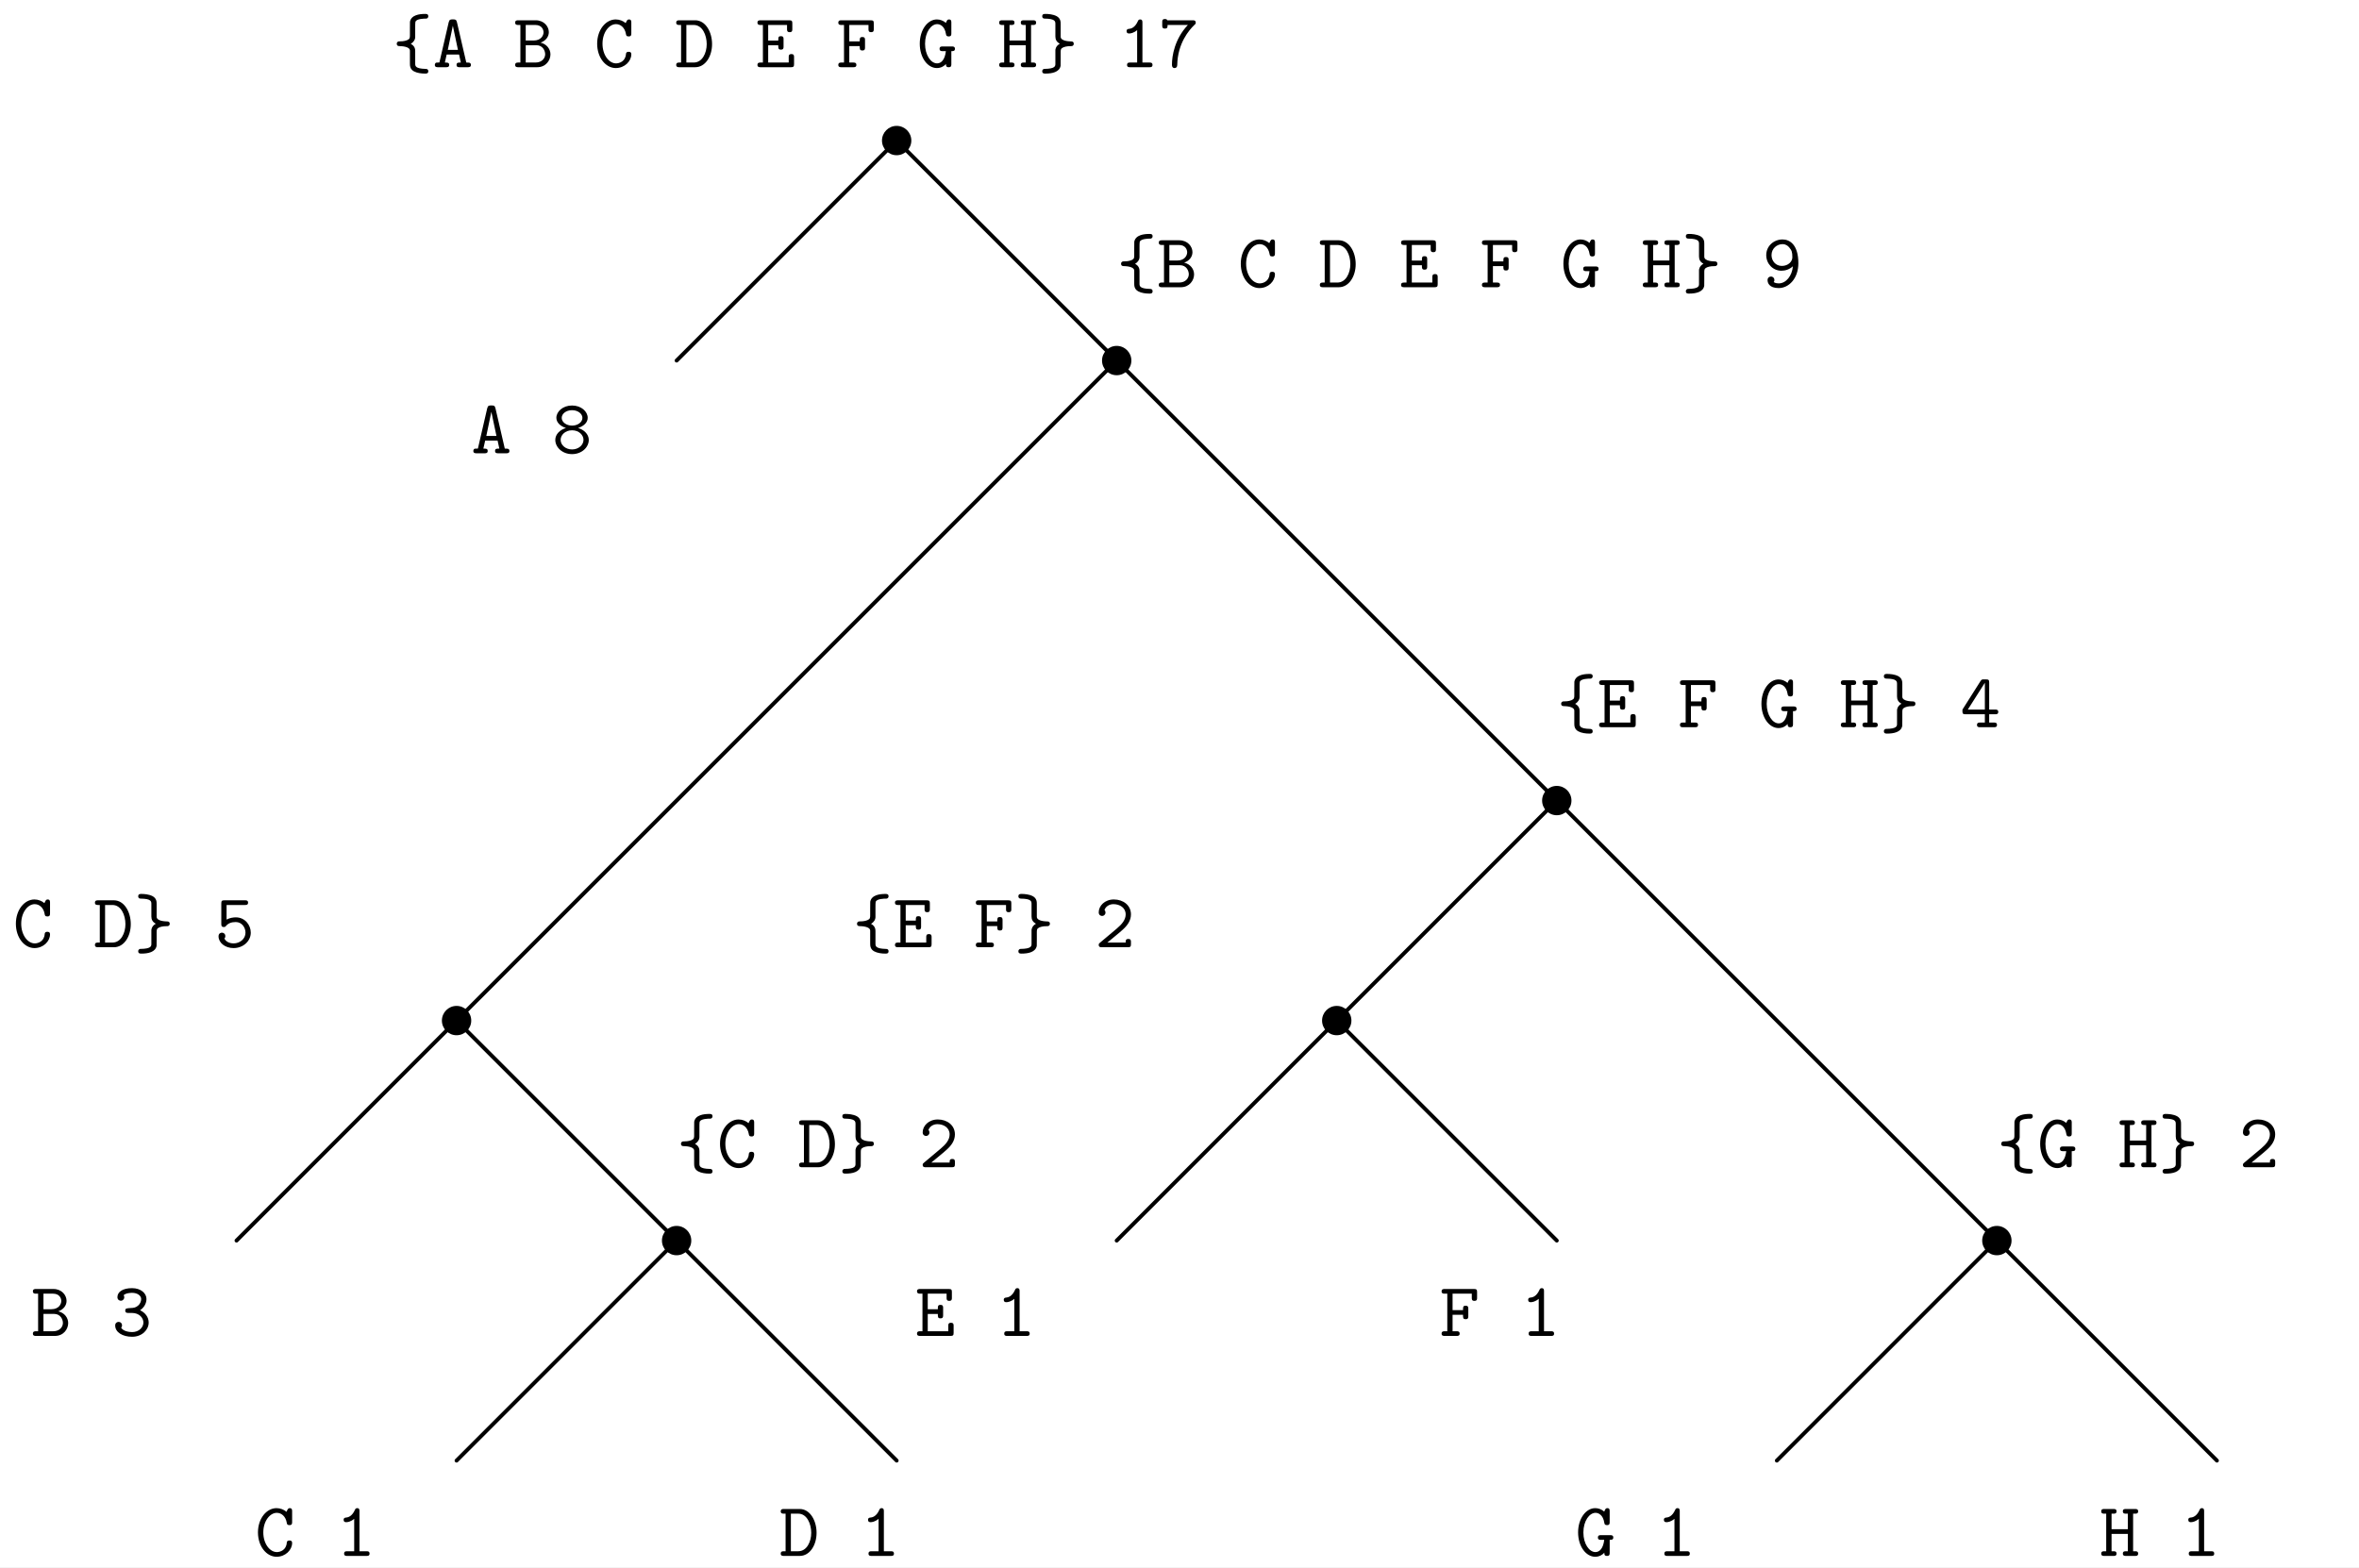
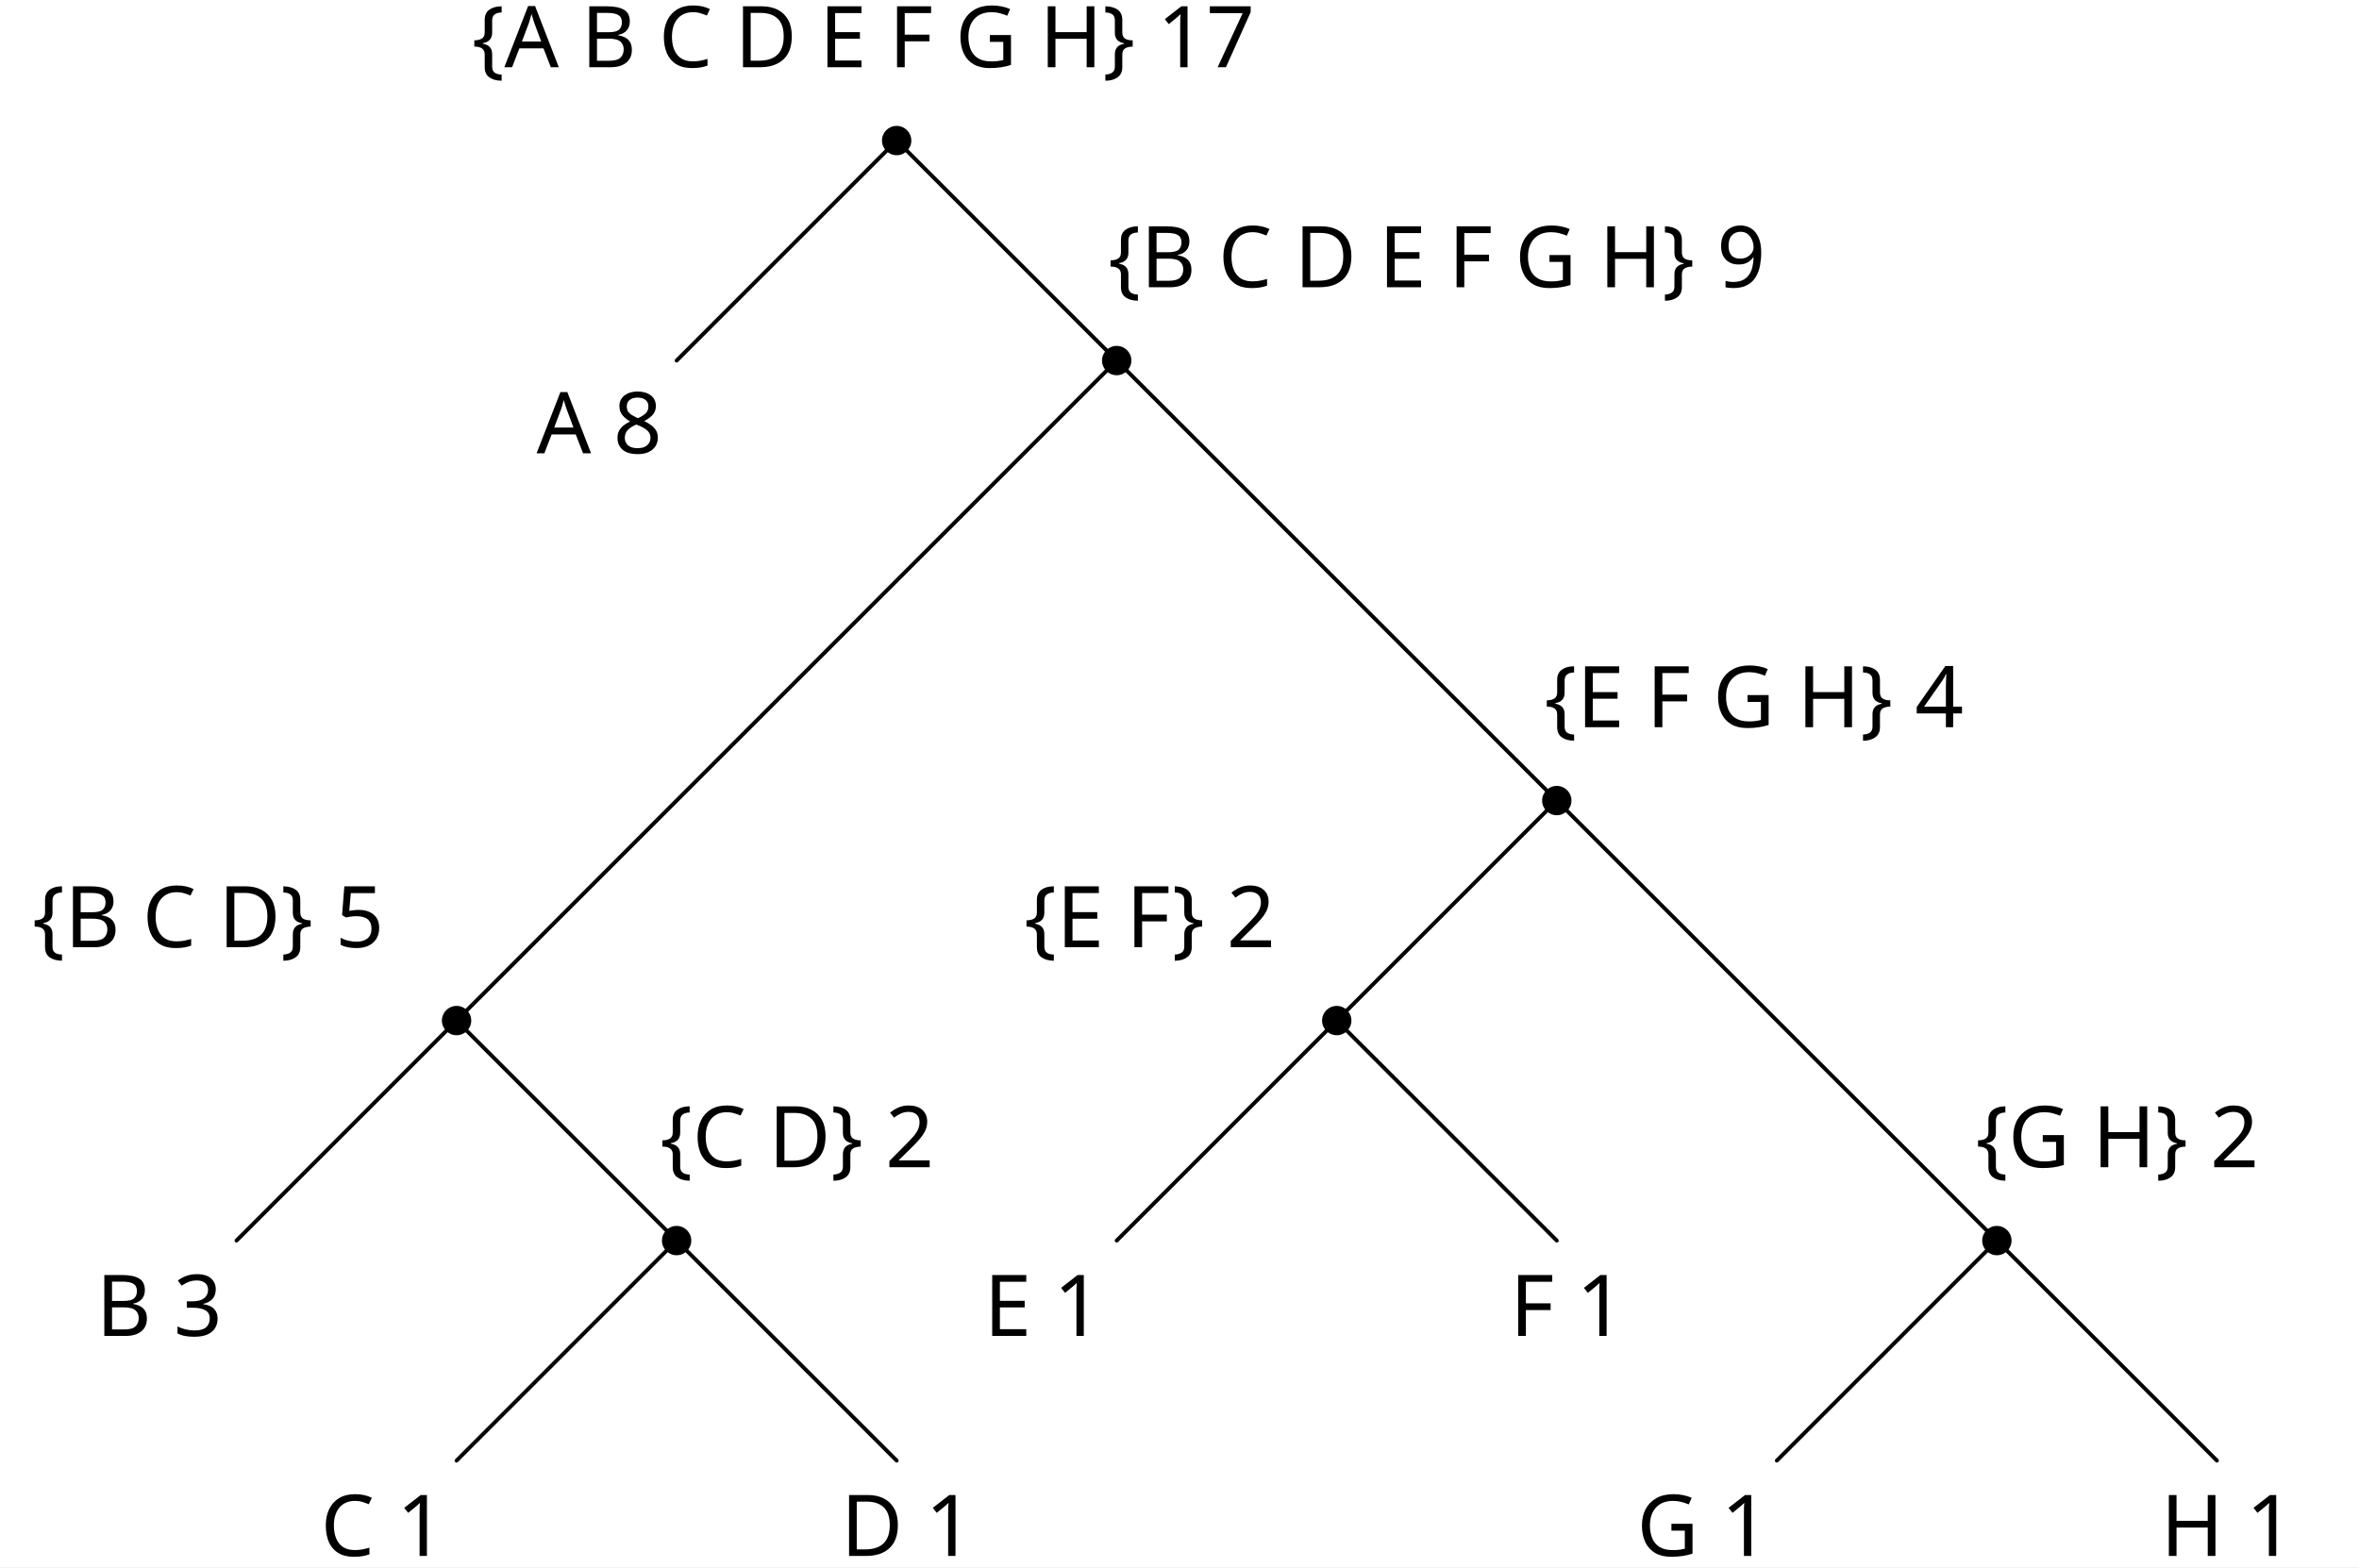
<svg xmlns="http://www.w3.org/2000/svg" preserveAspectRatio="xMinYMin meet" viewBox="0 0 614 408" id="svg11297" style="display:inline" version="1.1">
  <defs id="defs11299" />
-   <rect width="100%" height="100%" fill="white" />
+   <rect width="100%" height="100%" fill="white" id="rect4" />
  <g transform="translate(-69.41968,-55.18809)" id="layer8" style="display:inline">
    <path d="M 302.801,91.777 245.528,149.05" id="path11387-0" style="fill:none;stroke:#000000;stroke-width:1.015;stroke-linecap:round;stroke-linejoin:round;stroke-miterlimit:4;stroke-opacity:1;stroke-dasharray:none;display:inline" />
    <path d="m 302.801,91.777 57.273,57.273" id="path11387" style="fill:none;stroke:#000000;stroke-width:1.015;stroke-linecap:round;stroke-linejoin:round;stroke-miterlimit:4;stroke-opacity:1;stroke-dasharray:none;display:inline" />
    <path d="m 317,137.362 a 2,2 0 1 1 -4,0 2,2 0 1 1 4,0 z" transform="matrix(1.909094,0,0,1.909094,-241.2911,-113.1874)" id="path11927-6-1" style="fill:#000000;fill-opacity:1;stroke:none;display:inline" />
    <path d="m 317,137.362 a 2,2 0 1 1 -4,0 2,2 0 1 1 4,0 z" transform="matrix(1.909094,0,0,1.909094,-298.5639,-170.4603)" id="path11927" style="fill:#000000;fill-opacity:1;stroke:none;display:inline" />
    <path d="M 360.073,149.05 188.255,320.868" id="path12512" style="fill:none;stroke:#000000;stroke-width:1.015;stroke-linecap:round;stroke-linejoin:round;stroke-miterlimit:4;stroke-opacity:1;stroke-dasharray:none" />
    <path d="M 360.073,149.05 474.619,263.596" id="path12640" style="fill:none;stroke:#000000;stroke-width:1.015;stroke-linecap:round;stroke-linejoin:round;stroke-miterlimit:4;stroke-opacity:1;stroke-dasharray:none" />
    <path d="M 474.619,263.596 589.165,378.141" id="path12640-0" style="fill:none;stroke:#000000;stroke-width:1.015;stroke-linecap:round;stroke-linejoin:round;stroke-miterlimit:4;stroke-opacity:1;stroke-dasharray:none;display:inline" />
    <path d="M 188.255,320.868 130.982,378.141" id="path11387-0-6" style="fill:none;stroke:#000000;stroke-width:1.015;stroke-linecap:round;stroke-linejoin:round;stroke-miterlimit:4;stroke-opacity:1;stroke-dasharray:none;display:inline" />
    <path d="m 188.255,320.868 57.273,57.273" id="path11387-1" style="fill:none;stroke:#000000;stroke-width:1.015;stroke-linecap:round;stroke-linejoin:round;stroke-miterlimit:4;stroke-opacity:1;stroke-dasharray:none;display:inline" />
    <path d="m 245.528,378.141 -57.273,57.273" id="path11387-0-2" style="fill:none;stroke:#000000;stroke-width:1.015;stroke-linecap:round;stroke-linejoin:round;stroke-miterlimit:4;stroke-opacity:1;stroke-dasharray:none;display:inline" />
    <path d="m 245.528,378.141 57.273,57.273" id="path11387-51" style="fill:none;stroke:#000000;stroke-width:1.015;stroke-linecap:round;stroke-linejoin:round;stroke-miterlimit:4;stroke-opacity:1;stroke-dasharray:none;display:inline" />
    <path d="m 317,137.362 a 2,2 0 1 1 -4,0 2,2 0 1 1 4,0 z" transform="matrix(1.909094,0,0,1.909094,-355.8367,115.9038)" id="path11927-6-3" style="fill:#000000;fill-opacity:1;stroke:none;display:inline" />
    <path d="m 317,137.362 a 2,2 0 1 1 -4,0 2,2 0 1 1 4,0 z" transform="matrix(1.909094,0,0,1.909094,-413.1096,58.63101)" id="path11927-6-6" style="fill:#000000;fill-opacity:1;stroke:none;display:inline" />
    <path d="M 474.619,263.596 417.346,320.868" id="path11387-0-25" style="fill:none;stroke:#000000;stroke-width:1.015;stroke-linecap:round;stroke-linejoin:round;stroke-miterlimit:4;stroke-opacity:1;stroke-dasharray:none;display:inline" />
    <path d="m 417.346,320.868 -57.273,57.273" id="path11387-0-25-9" style="fill:none;stroke:#000000;stroke-width:1.015;stroke-linecap:round;stroke-linejoin:round;stroke-miterlimit:4;stroke-opacity:1;stroke-dasharray:none;display:inline" />
    <path d="m 417.346,320.868 57.273,57.273" id="path11387-4-6" style="fill:none;stroke:#000000;stroke-width:1.015;stroke-linecap:round;stroke-linejoin:round;stroke-miterlimit:4;stroke-opacity:1;stroke-dasharray:none;display:inline" />
    <path d="m 317,137.362 a 2,2 0 1 1 -4,0 2,2 0 1 1 4,0 z" transform="matrix(1.909094,0,0,1.909094,-184.0183,58.63101)" id="path11927-6-4-0" style="fill:#000000;fill-opacity:1;stroke:none;display:inline" />
    <path d="m 317,137.362 a 2,2 0 1 1 -4,0 2,2 0 1 1 4,0 z" transform="matrix(1.909094,0,0,1.909094,-126.7455,1.35819)" id="path11927-6-4" style="fill:#000000;fill-opacity:1;stroke:none;display:inline" />
    <path d="m 317,137.362 a 2,2 0 1 1 -4,0 2,2 0 1 1 4,0 z" transform="matrix(1.909094,0,0,1.909094,-12.19984,115.9038)" id="path11927-6-4-7" style="fill:#000000;fill-opacity:1;stroke:none;display:inline" />
    <path d="m 589.165,378.141 -57.273,57.273" id="path11387-0-25-9-1" style="fill:none;stroke:#000000;stroke-width:1.015;stroke-linecap:round;stroke-linejoin:round;stroke-miterlimit:4;stroke-opacity:1;stroke-dasharray:none;display:inline" />
    <path d="m 589.165,378.141 57.273,57.273" id="path11387-4-6-2" style="fill:none;stroke:#000000;stroke-width:1.015;stroke-linecap:round;stroke-linejoin:round;stroke-miterlimit:4;stroke-opacity:1;stroke-dasharray:none;display:inline" />
  </g>
-   <g transform="translate(-69.41968,-55.18809)" id="layer9" style="display:inline">
-     <text x="302.801" y="72.686" id="text11320" xml:space="preserve" style="font-size:20px;font-style:normal;font-variant:normal;font-weight:normal;font-stretch:normal;text-align:center;line-height:125%;letter-spacing:0px;word-spacing:0px;text-anchor:middle;fill:#000000;fill-opacity:1;stroke:none;font-family:Latin Modern Mono;-inkscape-font-specification:Latin Modern Mono">
-       <tspan x="302.801" y="72.686" id="tspan11322">{A B C D E F G H} 17</tspan>
-     </text>
-     <text x="360.073" y="129.959" id="text11320-5" xml:space="preserve" style="font-size:20px;font-style:normal;font-variant:normal;font-weight:normal;font-stretch:normal;text-align:start;line-height:125%;letter-spacing:0px;word-spacing:0px;text-anchor:start;fill:#000000;fill-opacity:1;stroke:none;font-family:Latin Modern Mono;-inkscape-font-specification:Latin Modern Mono">
-       <tspan x="360.073" y="129.959" id="tspan11322-9">{B C D E F G H} 9</tspan>
-     </text>
-     <text x="234.073" y="173.186" id="text12021" xml:space="preserve" style="font-size:20px;font-style:normal;font-variant:normal;font-weight:normal;font-stretch:normal;text-align:center;line-height:125%;letter-spacing:0px;word-spacing:0px;text-anchor:middle;fill:#000000;fill-opacity:1;stroke:none;font-family:Latin Modern Mono;-inkscape-font-specification:Latin Modern Mono">
-       <tspan x="234.073" y="173.186" id="tspan12023">A 8</tspan>
-     </text>
-     <text x="188.255" y="301.777" id="text11320-5-6" xml:space="preserve" style="font-size:20px;font-style:normal;font-variant:normal;font-weight:normal;font-stretch:normal;text-align:end;line-height:125%;letter-spacing:0px;word-spacing:0px;text-anchor:end;fill:#000000;fill-opacity:1;stroke:none;font-family:Latin Modern Mono;-inkscape-font-specification:Latin Modern Mono">
-       <tspan x="188.255" y="301.777" id="tspan11322-9-9">{B C D} 5</tspan>
-     </text>
-     <text x="245.528" y="359.05" id="text11320-5-6-4" xml:space="preserve" style="font-size:20px;font-style:normal;font-variant:normal;font-weight:normal;font-stretch:normal;text-align:start;line-height:125%;letter-spacing:0px;word-spacing:0px;text-anchor:start;fill:#000000;fill-opacity:1;stroke:none;font-family:Latin Modern Mono;-inkscape-font-specification:Latin Modern Mono">
-       <tspan x="245.528" y="359.05" id="tspan11322-9-9-3">{C D} 2</tspan>
-     </text>
-     <text x="314.255" y="460.232" id="text12175" xml:space="preserve" style="font-size:20px;font-style:normal;font-variant:normal;font-weight:normal;font-stretch:normal;text-align:center;line-height:125%;letter-spacing:0px;word-spacing:0px;text-anchor:middle;fill:#000000;fill-opacity:1;stroke:none;font-family:Latin Modern Mono;-inkscape-font-specification:Latin Modern Mono">
-       <tspan x="314.255" y="460.232" id="tspan12177">D 1</tspan>
-     </text>
-     <text x="177.765" y="460.232" id="text12179" xml:space="preserve" style="font-size:20px;font-style:normal;font-variant:normal;font-weight:normal;font-stretch:normal;text-align:center;line-height:125%;letter-spacing:0px;word-spacing:0px;text-anchor:middle;fill:#000000;fill-opacity:1;stroke:none;font-family:Latin Modern Mono;-inkscape-font-specification:Latin Modern Mono">
-       <tspan x="177.765" y="460.232" id="tspan12181">C 1</tspan>
-     </text>
-     <text x="119.528" y="402.959" id="text12183" xml:space="preserve" style="font-size:20px;font-style:normal;font-variant:normal;font-weight:normal;font-stretch:normal;text-align:center;line-height:125%;letter-spacing:0px;word-spacing:0px;text-anchor:middle;fill:#000000;fill-opacity:1;stroke:none;font-family:Latin Modern Mono;-inkscape-font-specification:Latin Modern Mono">
-       <tspan x="119.528" y="402.959" id="tspan12185">B 3</tspan>
-     </text>
-     <text x="474.619" y="244.505" id="text11320-5-5" xml:space="preserve" style="font-size:20px;font-style:normal;font-variant:normal;font-weight:normal;font-stretch:normal;text-align:start;line-height:125%;letter-spacing:0px;word-spacing:0px;text-anchor:start;fill:#000000;fill-opacity:1;stroke:none;font-family:Latin Modern Mono;-inkscape-font-specification:Latin Modern Mono">
-       <tspan x="474.619" y="244.505" id="tspan11322-9-8">{E F G H} 4</tspan>
-     </text>
-     <text x="589.165" y="359.05" id="text11320-5-5-7" xml:space="preserve" style="font-size:20px;font-style:normal;font-variant:normal;font-weight:normal;font-stretch:normal;text-align:start;line-height:125%;letter-spacing:0px;word-spacing:0px;text-anchor:start;fill:#000000;fill-opacity:1;stroke:none;font-family:Latin Modern Mono;-inkscape-font-specification:Latin Modern Mono">
-       <tspan x="589.165" y="359.05" id="tspan11322-9-8-3">{G H} 2</tspan>
-     </text>
-     <text x="417.346" y="301.777" id="text11320-5-5-0" xml:space="preserve" style="font-size:20px;font-style:normal;font-variant:normal;font-weight:normal;font-stretch:normal;text-align:end;line-height:125%;letter-spacing:0px;word-spacing:0px;text-anchor:end;fill:#000000;fill-opacity:1;stroke:none;display:inline;font-family:Latin Modern Mono;-inkscape-font-specification:Latin Modern Mono">
-       <tspan x="417.346" y="301.777" id="tspan11322-9-8-2">{E F} 2</tspan>
-     </text>
-     <text x="349.583" y="402.959" id="text12368" xml:space="preserve" style="font-size:20px;font-style:normal;font-variant:normal;font-weight:normal;font-stretch:normal;text-align:center;line-height:125%;letter-spacing:0px;word-spacing:0px;text-anchor:middle;fill:#000000;fill-opacity:1;stroke:none;font-family:Latin Modern Mono;-inkscape-font-specification:Latin Modern Mono">
-       <tspan x="349.583" y="402.959" id="tspan12370">E 1</tspan>
-     </text>
-     <text x="486.074" y="402.959" id="text12372" xml:space="preserve" style="font-size:20px;font-style:normal;font-variant:normal;font-weight:normal;font-stretch:normal;text-align:center;line-height:125%;letter-spacing:0px;word-spacing:0px;text-anchor:middle;fill:#000000;fill-opacity:1;stroke:none;font-family:Latin Modern Mono;-inkscape-font-specification:Latin Modern Mono">
-       <tspan x="486.074" y="402.959" id="tspan12374">F 1</tspan>
-     </text>
-     <text x="657.892" y="460.232" id="text12462" xml:space="preserve" style="font-size:20px;font-style:normal;font-variant:normal;font-weight:normal;font-stretch:normal;text-align:center;line-height:125%;letter-spacing:0px;word-spacing:0px;text-anchor:middle;fill:#000000;fill-opacity:1;stroke:none;font-family:Latin Modern Mono;-inkscape-font-specification:Latin Modern Mono">
-       <tspan x="657.892" y="460.232" id="tspan12464">H 1</tspan>
-     </text>
-     <text x="521.402" y="460.232" id="text12466" xml:space="preserve" style="font-size:20px;font-style:normal;font-variant:normal;font-weight:normal;font-stretch:normal;text-align:center;line-height:125%;letter-spacing:0px;word-spacing:0px;text-anchor:middle;fill:#000000;fill-opacity:1;stroke:none;font-family:Latin Modern Mono;-inkscape-font-specification:Latin Modern Mono">
-       <tspan x="521.402" y="460.232" id="tspan12468">G 1</tspan>
-     </text>
-   </g>
+   <text style="font-style:normal;font-variant:normal;font-weight:normal;font-stretch:normal;font-size:22.2px;line-height:125%;font-family:'Times LT Std';-inkscape-font-specification:'Times LT Std, Normal';text-align:center;letter-spacing:0px;word-spacing:0px;text-anchor:middle;fill:#000000;fill-opacity:1;stroke:none;writing-mode:lr;font-variant-ligatures:normal;font-variant-caps:normal;font-variant-numeric:normal;font-feature-settings:normal;" xml:space="preserve" id="text11320" y="17.498" x="233.381">
+     <tspan id="tspan11322" y="17.498" x="233.381" style="-inkscape-font-specification:'Times LT Std, Normal';font-family:'Times LT Std';font-weight:normal;font-style:normal;font-stretch:normal;font-variant:normal;font-size:22.2px;text-anchor:middle;text-align:center;writing-mode:lr;font-variant-ligatures:normal;font-variant-caps:normal;font-variant-numeric:normal;font-feature-settings:normal;">{A B C D E F G H} 17</tspan>
+   </text>
+   <text style="font-style:normal;font-variant:normal;font-weight:normal;font-stretch:normal;font-size:22.2px;line-height:125%;font-family:'Times LT Std';-inkscape-font-specification:'Times LT Std, Normal';font-variant-ligatures:normal;font-variant-caps:normal;font-variant-numeric:normal;font-feature-settings:normal;text-align:center;letter-spacing:0px;word-spacing:0px;writing-mode:lr-tb;text-anchor:middle;fill:#000000;fill-opacity:1;stroke:none" xml:space="preserve" id="text11320-5" y="74.771" x="382.654">
+     <tspan id="tspan11322-9" y="74.771" x="382.654" style="font-style:normal;font-variant:normal;font-weight:normal;font-stretch:normal;font-size:22.2px;font-family:'Times LT Std';-inkscape-font-specification:'Times LT Std, Normal';font-variant-ligatures:normal;font-variant-caps:normal;font-variant-numeric:normal;font-feature-settings:normal;text-align:center;writing-mode:lr-tb;text-anchor:middle">{B C D E F G H} 9</tspan>
+   </text>
+   <text style="font-style:normal;font-variant:normal;font-weight:normal;font-stretch:normal;font-size:22.2px;line-height:125%;font-family:'Times LT Std';-inkscape-font-specification:'Times LT Std, Normal';text-align:center;letter-spacing:0px;word-spacing:0px;text-anchor:middle;fill:#000000;fill-opacity:1;stroke:none;writing-mode:lr;font-variant-ligatures:normal;font-variant-caps:normal;font-variant-numeric:normal;font-feature-settings:normal;" xml:space="preserve" id="text12021" y="117.998" x="164.654">
+     <tspan id="tspan12023" y="117.998" x="164.654" style="-inkscape-font-specification:'Times LT Std, Normal';font-family:'Times LT Std';font-weight:normal;font-style:normal;font-stretch:normal;font-variant:normal;font-size:22.2px;text-anchor:middle;text-align:center;writing-mode:lr;font-variant-ligatures:normal;font-variant-caps:normal;font-variant-numeric:normal;font-feature-settings:normal;">A 8</tspan>
+   </text>
+   <text style="font-style:normal;font-variant:normal;font-weight:normal;font-stretch:normal;font-size:22.2px;line-height:125%;font-family:'Times LT Std';-inkscape-font-specification:'Times LT Std, Normal';font-variant-ligatures:normal;font-variant-caps:normal;font-variant-numeric:normal;font-feature-settings:normal;text-align:center;letter-spacing:0px;word-spacing:0px;writing-mode:lr-tb;text-anchor:middle;fill:#000000;fill-opacity:1;stroke:none" xml:space="preserve" id="text11320-5-6" y="246.589" x="62.835">
+     <tspan id="tspan11322-9-9" y="246.589" x="62.835" style="font-style:normal;font-variant:normal;font-weight:normal;font-stretch:normal;font-size:22.2px;font-family:'Times LT Std';-inkscape-font-specification:'Times LT Std, Normal';font-variant-ligatures:normal;font-variant-caps:normal;font-variant-numeric:normal;font-feature-settings:normal;text-align:center;writing-mode:lr-tb;text-anchor:middle">{B C D} 5</tspan>
+   </text>
+   <text style="font-style:normal;font-variant:normal;font-weight:normal;font-stretch:normal;font-size:22.2px;line-height:125%;font-family:'Times LT Std';-inkscape-font-specification:'Times LT Std, Normal';font-variant-ligatures:normal;font-variant-caps:normal;font-variant-numeric:normal;font-feature-settings:normal;text-align:center;letter-spacing:0px;word-spacing:0px;writing-mode:lr-tb;text-anchor:middle;fill:#000000;fill-opacity:1;stroke:none" xml:space="preserve" id="text11320-5-6-4" y="303.862" x="216.108">
+     <tspan id="tspan11322-9-9-3" y="303.862" x="216.108" style="font-style:normal;font-variant:normal;font-weight:normal;font-stretch:normal;font-size:22.2px;font-family:'Times LT Std';-inkscape-font-specification:'Times LT Std, Normal';font-variant-ligatures:normal;font-variant-caps:normal;font-variant-numeric:normal;font-feature-settings:normal;text-align:center;writing-mode:lr-tb;text-anchor:middle">{C D} 2</tspan>
+   </text>
+   <text style="font-style:normal;font-variant:normal;font-weight:normal;font-stretch:normal;font-size:22.2px;line-height:125%;font-family:'Times LT Std';-inkscape-font-specification:'Times LT Std, Normal';text-align:center;letter-spacing:0px;word-spacing:0px;text-anchor:middle;fill:#000000;fill-opacity:1;stroke:none;writing-mode:lr;font-variant-ligatures:normal;font-variant-caps:normal;font-variant-numeric:normal;font-feature-settings:normal;" xml:space="preserve" id="text12175" y="405.044" x="244.836">
+     <tspan id="tspan12177" y="405.044" x="244.836" style="-inkscape-font-specification:'Times LT Std, Normal';font-family:'Times LT Std';font-weight:normal;font-style:normal;font-stretch:normal;font-variant:normal;font-size:22.2px;text-anchor:middle;text-align:center;writing-mode:lr;font-variant-ligatures:normal;font-variant-caps:normal;font-variant-numeric:normal;font-feature-settings:normal;">D 1</tspan>
+   </text>
+   <text style="font-style:normal;font-variant:normal;font-weight:normal;font-stretch:normal;font-size:22.2px;line-height:125%;font-family:'Times LT Std';-inkscape-font-specification:'Times LT Std, Normal';text-align:center;letter-spacing:0px;word-spacing:0px;text-anchor:middle;fill:#000000;fill-opacity:1;stroke:none;writing-mode:lr;font-variant-ligatures:normal;font-variant-caps:normal;font-variant-numeric:normal;font-feature-settings:normal;" xml:space="preserve" id="text12179" y="405.044" x="108.345">
+     <tspan id="tspan12181" y="405.044" x="108.345" style="-inkscape-font-specification:'Times LT Std, Normal';font-family:'Times LT Std';font-weight:normal;font-style:normal;font-stretch:normal;font-variant:normal;font-size:22.2px;text-anchor:middle;text-align:center;writing-mode:lr;font-variant-ligatures:normal;font-variant-caps:normal;font-variant-numeric:normal;font-feature-settings:normal;">C 1</tspan>
+   </text>
+   <text style="font-style:normal;font-variant:normal;font-weight:normal;font-stretch:normal;font-size:22.2px;line-height:125%;font-family:'Times LT Std';-inkscape-font-specification:'Times LT Std, Normal';text-align:center;letter-spacing:0px;word-spacing:0px;text-anchor:middle;fill:#000000;fill-opacity:1;stroke:none;writing-mode:lr;font-variant-ligatures:normal;font-variant-caps:normal;font-variant-numeric:normal;font-feature-settings:normal;" xml:space="preserve" id="text12183" y="347.771" x="50.108">
+     <tspan id="tspan12185" y="347.771" x="50.108" style="-inkscape-font-specification:'Times LT Std, Normal';font-family:'Times LT Std';font-weight:normal;font-style:normal;font-stretch:normal;font-variant:normal;font-size:22.2px;text-anchor:middle;text-align:center;writing-mode:lr;font-variant-ligatures:normal;font-variant-caps:normal;font-variant-numeric:normal;font-feature-settings:normal;">B 3</tspan>
+   </text>
+   <text style="font-style:normal;font-variant:normal;font-weight:normal;font-stretch:normal;font-size:22.2px;line-height:125%;font-family:'Times LT Std';-inkscape-font-specification:'Times LT Std, Normal';font-variant-ligatures:normal;font-variant-caps:normal;font-variant-numeric:normal;font-feature-settings:normal;text-align:center;letter-spacing:0px;word-spacing:0px;writing-mode:lr-tb;text-anchor:middle;fill:#000000;fill-opacity:1;stroke:none" xml:space="preserve" id="text11320-5-5" y="189.316" x="465.199">
+     <tspan id="tspan11322-9-8" y="189.316" x="465.199" style="font-style:normal;font-variant:normal;font-weight:normal;font-stretch:normal;font-size:22.2px;font-family:'Times LT Std';-inkscape-font-specification:'Times LT Std, Normal';font-variant-ligatures:normal;font-variant-caps:normal;font-variant-numeric:normal;font-feature-settings:normal;text-align:center;writing-mode:lr-tb;text-anchor:middle">{E F G H} 4</tspan>
+   </text>
+   <text style="font-style:normal;font-variant:normal;font-weight:normal;font-stretch:normal;font-size:22.2px;line-height:125%;font-family:'Times LT Std';-inkscape-font-specification:'Times LT Std, Normal';font-variant-ligatures:normal;font-variant-caps:normal;font-variant-numeric:normal;font-feature-settings:normal;text-align:center;letter-spacing:0px;word-spacing:0px;writing-mode:lr-tb;text-anchor:middle;fill:#000000;fill-opacity:1;stroke:none" xml:space="preserve" id="text11320-5-5-7" y="303.862" x="559.745">
+     <tspan id="tspan11322-9-8-3" y="303.862" x="559.745" style="font-style:normal;font-variant:normal;font-weight:normal;font-stretch:normal;font-size:22.2px;font-family:'Times LT Std';-inkscape-font-specification:'Times LT Std, Normal';font-variant-ligatures:normal;font-variant-caps:normal;font-variant-numeric:normal;font-feature-settings:normal;text-align:center;writing-mode:lr-tb;text-anchor:middle">{G H} 2</tspan>
+   </text>
+   <text style="font-style:normal;font-variant:normal;font-weight:normal;font-stretch:normal;font-size:22.2px;line-height:125%;font-family:'Times LT Std';-inkscape-font-specification:'Times LT Std, Normal';font-variant-ligatures:normal;font-variant-caps:normal;font-variant-numeric:normal;font-feature-settings:normal;text-align:center;letter-spacing:0px;word-spacing:0px;writing-mode:lr-tb;text-anchor:middle;display:inline;fill:#000000;fill-opacity:1;stroke:none" xml:space="preserve" id="text11320-5-5-0" y="246.589" x="307.927">
+     <tspan id="tspan11322-9-8-2" y="246.589" x="307.927" style="font-style:normal;font-variant:normal;font-weight:normal;font-stretch:normal;font-size:22.2px;font-family:'Times LT Std';-inkscape-font-specification:'Times LT Std, Normal';font-variant-ligatures:normal;font-variant-caps:normal;font-variant-numeric:normal;font-feature-settings:normal;text-align:center;writing-mode:lr-tb;text-anchor:middle">{E F} 2</tspan>
+   </text>
+   <text style="font-style:normal;font-variant:normal;font-weight:normal;font-stretch:normal;font-size:22.2px;line-height:125%;font-family:'Times LT Std';-inkscape-font-specification:'Times LT Std, Normal';text-align:center;letter-spacing:0px;word-spacing:0px;text-anchor:middle;fill:#000000;fill-opacity:1;stroke:none;writing-mode:lr;font-variant-ligatures:normal;font-variant-caps:normal;font-variant-numeric:normal;font-feature-settings:normal;" xml:space="preserve" id="text12368" y="347.771" x="280.163">
+     <tspan id="tspan12370" y="347.771" x="280.163" style="-inkscape-font-specification:'Times LT Std, Normal';font-family:'Times LT Std';font-weight:normal;font-style:normal;font-stretch:normal;font-variant:normal;font-size:22.2px;text-anchor:middle;text-align:center;writing-mode:lr;font-variant-ligatures:normal;font-variant-caps:normal;font-variant-numeric:normal;font-feature-settings:normal;">E 1</tspan>
+   </text>
+   <text style="font-style:normal;font-variant:normal;font-weight:normal;font-stretch:normal;font-size:22.2px;line-height:125%;font-family:'Times LT Std';-inkscape-font-specification:'Times LT Std, Normal';text-align:center;letter-spacing:0px;word-spacing:0px;text-anchor:middle;fill:#000000;fill-opacity:1;stroke:none;writing-mode:lr;font-variant-ligatures:normal;font-variant-caps:normal;font-variant-numeric:normal;font-feature-settings:normal;" xml:space="preserve" id="text12372" y="347.771" x="416.654">
+     <tspan id="tspan12374" y="347.771" x="416.654" style="-inkscape-font-specification:'Times LT Std, Normal';font-family:'Times LT Std';font-weight:normal;font-style:normal;font-stretch:normal;font-variant:normal;font-size:22.2px;text-anchor:middle;text-align:center;writing-mode:lr;font-variant-ligatures:normal;font-variant-caps:normal;font-variant-numeric:normal;font-feature-settings:normal;">F 1</tspan>
+   </text>
+   <text style="font-style:normal;font-variant:normal;font-weight:normal;font-stretch:normal;font-size:22.2px;line-height:125%;font-family:'Times LT Std';-inkscape-font-specification:'Times LT Std, Normal';text-align:center;letter-spacing:0px;word-spacing:0px;text-anchor:middle;fill:#000000;fill-opacity:1;stroke:none;writing-mode:lr;font-variant-ligatures:normal;font-variant-caps:normal;font-variant-numeric:normal;font-feature-settings:normal;" xml:space="preserve" id="text12462" y="405.044" x="588.472">
+     <tspan id="tspan12464" y="405.044" x="588.472" style="-inkscape-font-specification:'Times LT Std, Normal';font-family:'Times LT Std';font-weight:normal;font-style:normal;font-stretch:normal;font-variant:normal;font-size:22.2px;text-anchor:middle;text-align:center;writing-mode:lr;font-variant-ligatures:normal;font-variant-caps:normal;font-variant-numeric:normal;font-feature-settings:normal;">H 1</tspan>
+   </text>
+   <text style="font-style:normal;font-variant:normal;font-weight:normal;font-stretch:normal;font-size:22.2px;line-height:125%;font-family:'Times LT Std';-inkscape-font-specification:'Times LT Std, Normal';text-align:center;letter-spacing:0px;word-spacing:0px;text-anchor:middle;fill:#000000;fill-opacity:1;stroke:none;writing-mode:lr;font-variant-ligatures:normal;font-variant-caps:normal;font-variant-numeric:normal;font-feature-settings:normal;" xml:space="preserve" id="text12466" y="405.044" x="451.982">
+     <tspan id="tspan12468" y="405.044" x="451.982" style="-inkscape-font-specification:'Times LT Std, Normal';font-family:'Times LT Std';font-weight:normal;font-style:normal;font-stretch:normal;font-variant:normal;font-size:22.2px;text-anchor:middle;text-align:center;writing-mode:lr;font-variant-ligatures:normal;font-variant-caps:normal;font-variant-numeric:normal;font-feature-settings:normal;">G 1</tspan>
+   </text>
</svg>
